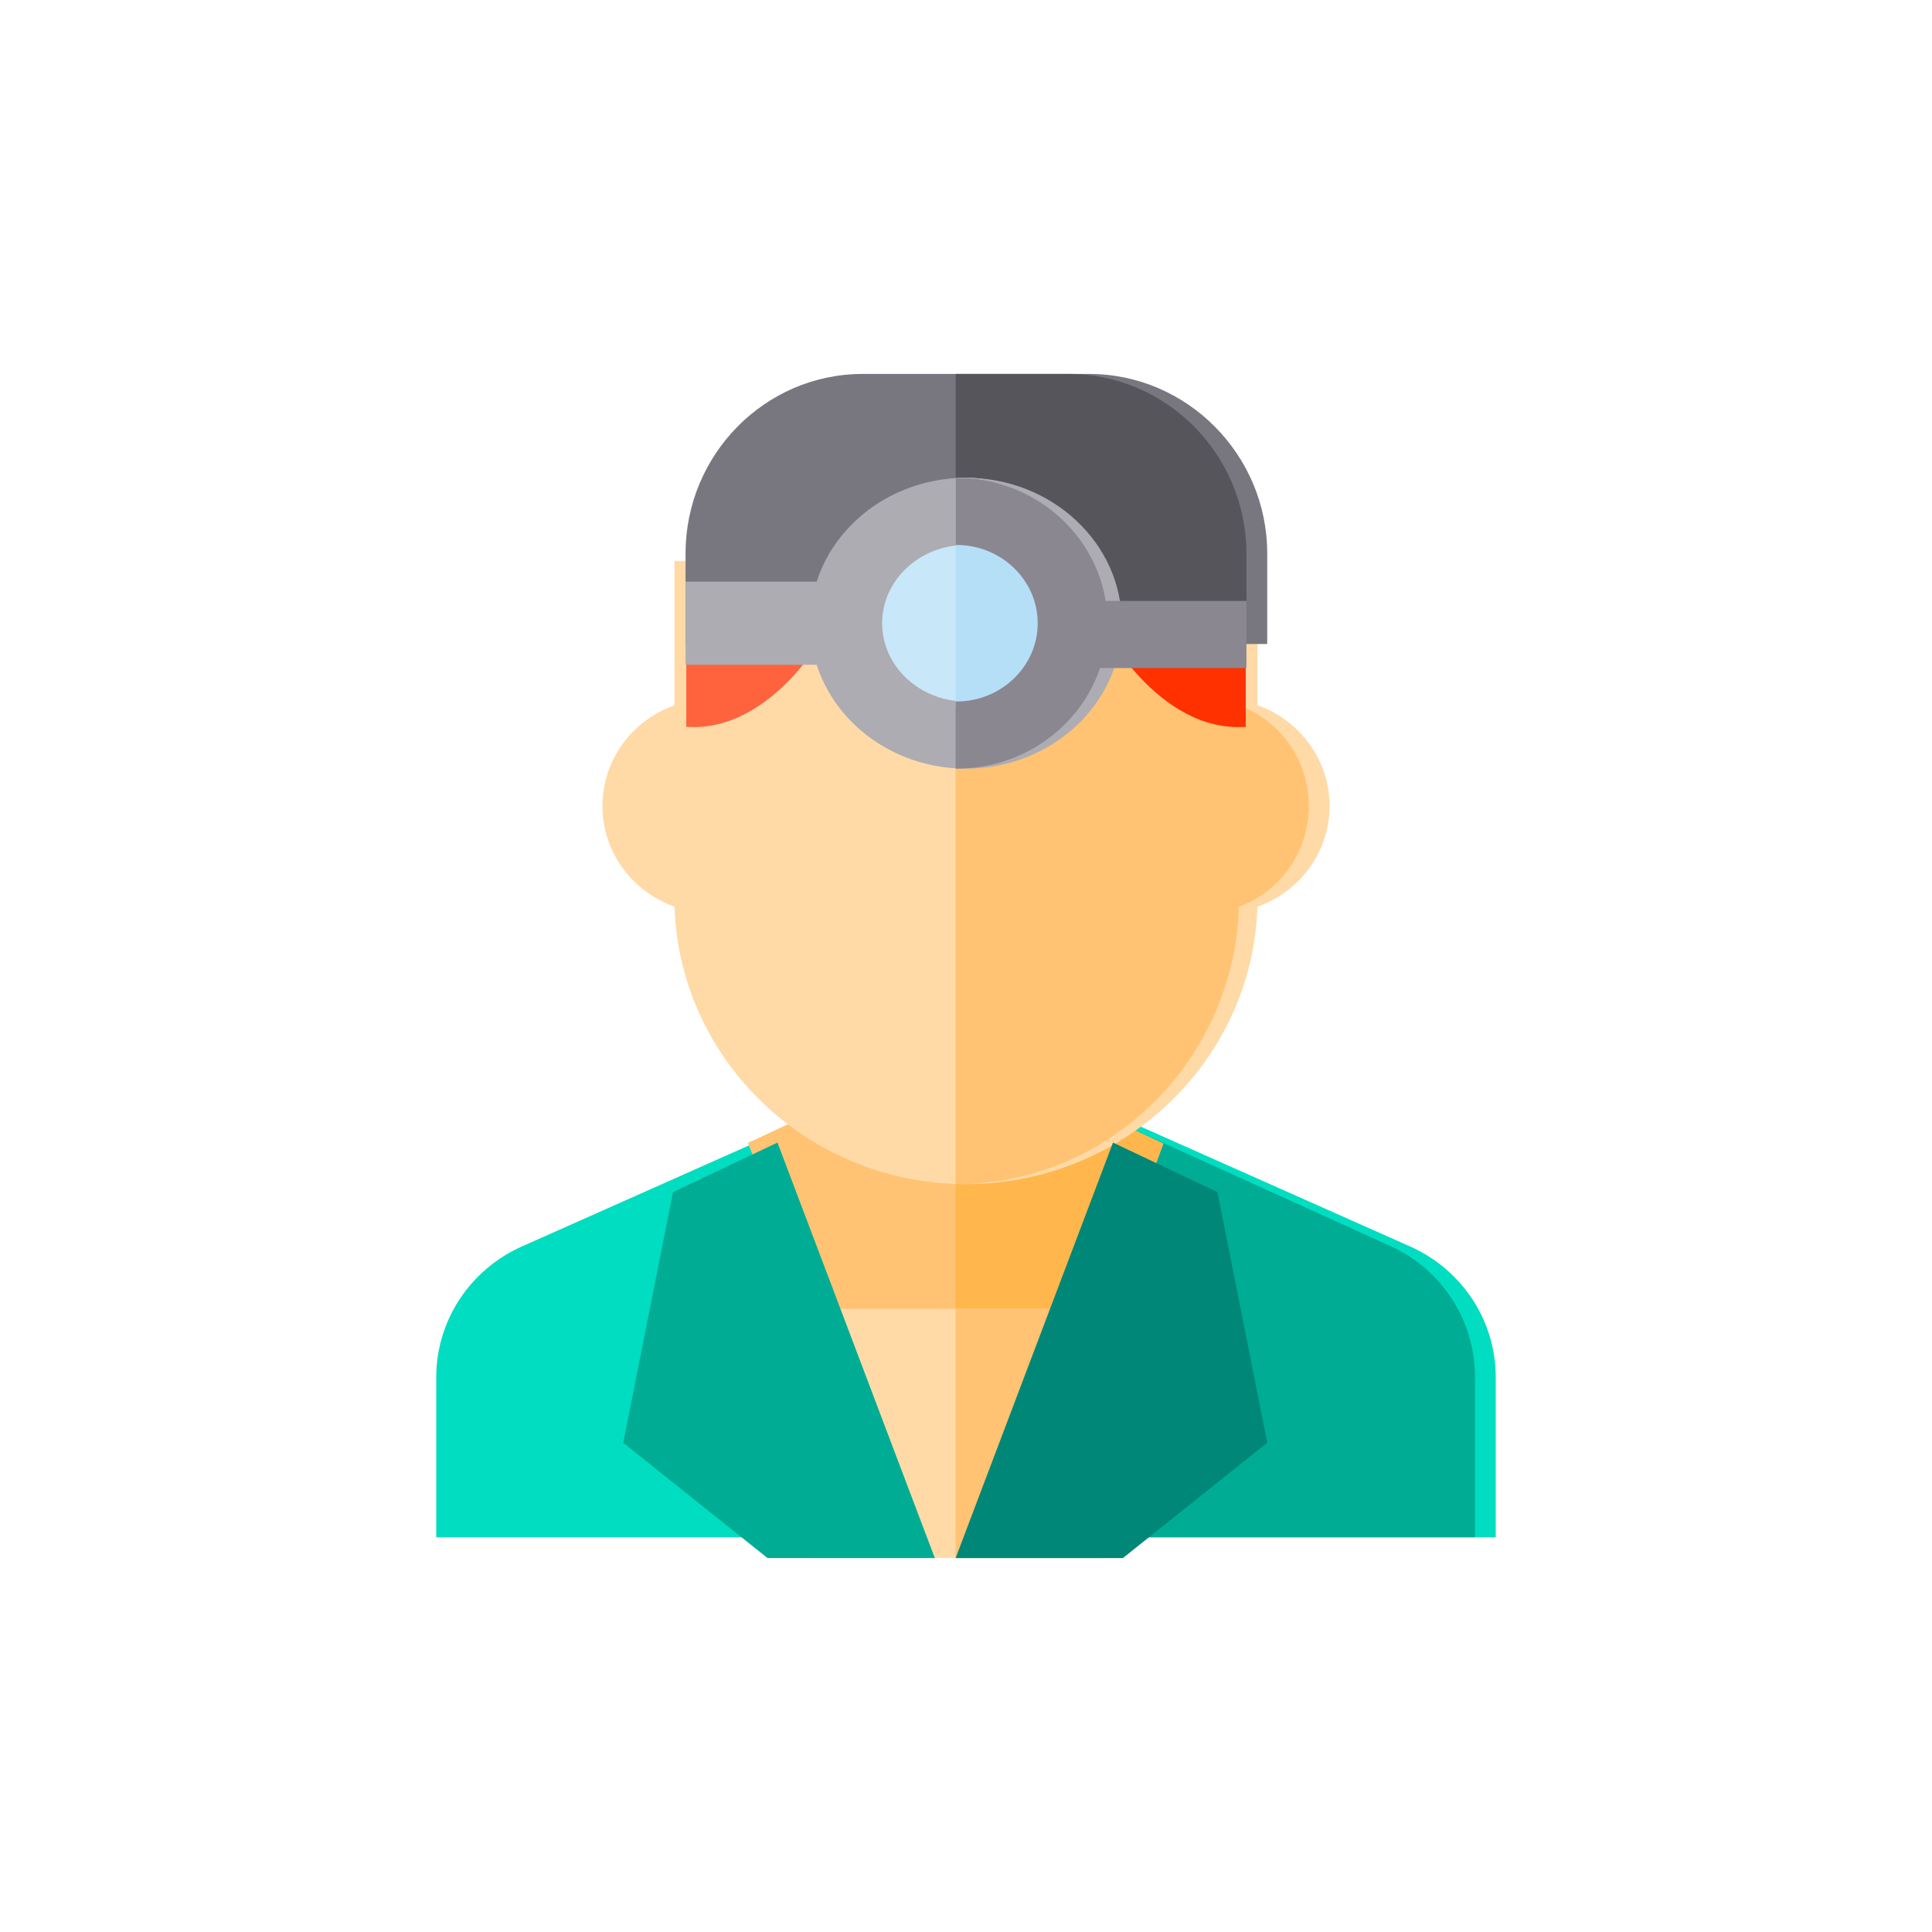
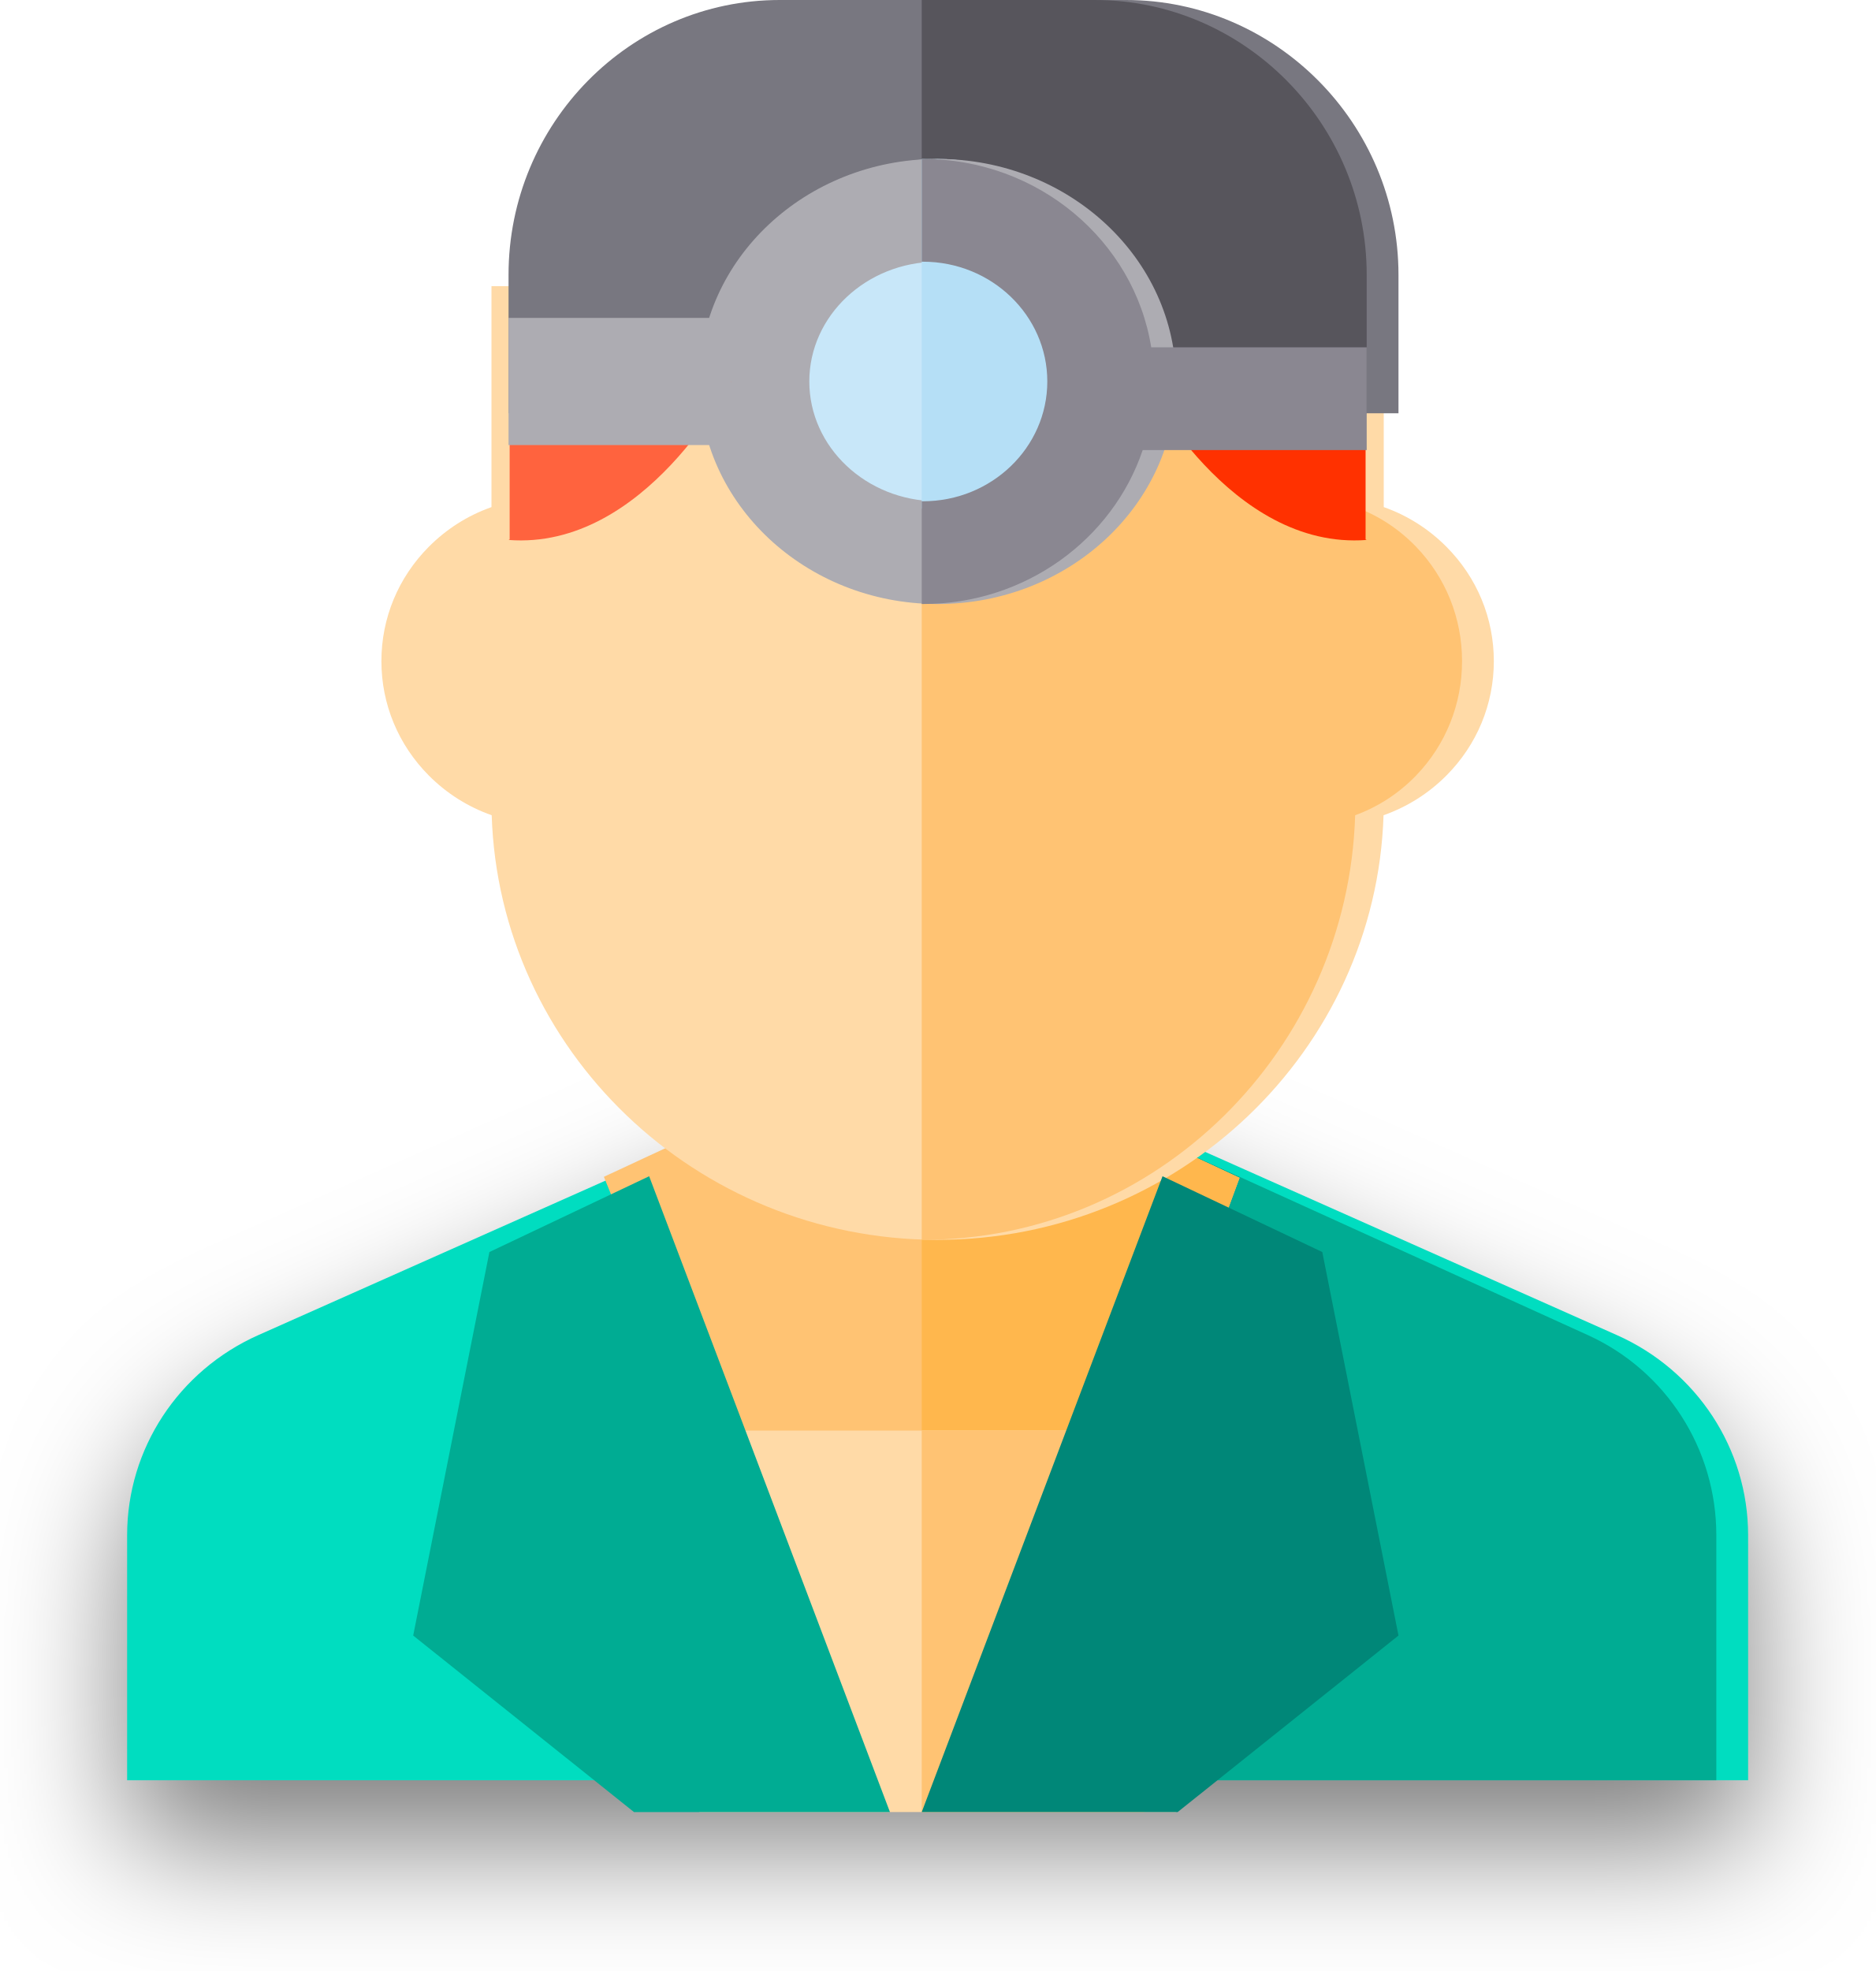
- <svg xmlns="http://www.w3.org/2000/svg" width="93px" height="93px" viewBox="0 0 93 93" version="1.1">
-   <defs />
-   <g id="Artboard" stroke="none" stroke-width="1" fill="none" fill-rule="evenodd">
-     <g id="dentist" transform="translate(21, 18)" fill-rule="nonzero">
-       <path d="M51,48.289 L51,56 L0,56 L0,48.289 C0,45.577 1.614,43.116 4.129,41.997 L15.509,36.934 L19.856,35 L31.143,35 L35.558,36.965 L46.871,41.997 C49.386,43.116 51,45.577 51,48.289 Z" id="Shape" fill="#00DDC0" />
-       <path d="M50,48.289 L50,56 L25,56 L25,35 L30.563,35 L34.884,36.965 L45.958,41.997 C48.42,43.116 50,45.577 50,48.289 Z" id="Shape" fill="#00AC93" />
-       <polygon id="Shape" fill="#FFC373" points="35 37.05 30.944 48 19.457 48 15 37.018 19.337 35 30.595 35" />
-       <polygon id="Shape" fill="#FFB74D" points="35 37.05 30.959 48 25 48 25 35 30.612 35" />
-       <rect id="Rectangle-path" fill="#FFDAA7" x="18" y="45" width="15" height="12" />
-       <rect id="Rectangle-path" fill="#FFC373" x="25" y="45" width="7" height="12" />
-       <path d="M43,20.797 C43,22.15 42.471,23.427 41.508,24.395 C40.945,24.961 40.268,25.384 39.53,25.644 C39.294,33.048 33.091,39 25.499,39 L25.461,39 C17.887,38.98 11.707,33.035 11.47,25.644 C10.73,25.384 10.055,24.961 9.492,24.395 C8.53,23.427 8,22.15 8,20.797 C8,19.444 8.53,18.166 9.492,17.199 C10.045,16.644 10.703,16.225 11.427,15.965 C11.438,15.959 11.452,15.955 11.463,15.951 L11.463,9 L39.536,9 L39.536,15.951 C40.274,16.21 40.946,16.634 41.508,17.199 C42.471,18.166 43,19.444 43,20.797 Z" id="Shape" fill="#FFDAA7" />
-       <path d="M42,20.797 C42,22.15 41.488,23.427 40.554,24.395 C40.008,24.961 39.352,25.384 38.637,25.644 C38.408,33.048 32.395,39 25.037,39 L25,39 L25,9 L38.643,9 L38.643,15.951 C39.358,16.21 40.009,16.634 40.554,17.199 C41.487,18.166 42,19.444 42,20.797 Z" id="Shape" fill="#FFC373" />
-       <path d="M40,8.647 L40,13 L12,13 L12,8.647 C12,3.88 15.827,0 20.531,0 L31.425,0 C36.129,0 40,3.88 40,8.647 Z" id="Shape" fill="#787780" />
-       <path d="M25,13 L25,0 L30.449,0 C35.14,0 39,3.88 39,8.647 L39,13 L25,13 Z" id="Shape" fill="#57555C" />
-       <path d="M31,10.499 C31,13.537 28.538,16 25.5,16 C25.487,16 25.475,16 25.461,15.999 C22.441,15.979 20,13.524 20,10.499 C20,7.475 22.441,5.021 25.461,5.001 C25.475,5 25.487,5 25.5,5 C28.538,5 31,7.462 31,10.499 Z" id="Shape" fill="#C8E7F9" />
-       <path d="M25.5,5 L25.46,5 C21.342,5.02 18,8.153 18,11.999 C18,15.847 21.342,18.98 25.46,19 L25.5,19 C29.636,19 33,15.859 33,11.999 C33,8.14 29.636,5 25.5,5 Z M25.5,15.768 L25.46,15.768 C23.252,15.748 21.463,14.065 21.463,11.999 C21.463,9.935 23.252,8.252 25.46,8.232 L25.5,8.232 C27.726,8.232 29.537,9.922 29.537,11.999 C29.537,14.078 27.726,15.768 25.5,15.768 Z" id="Shape" fill="#ADACB2" />
-       <polygon id="Shape" fill="#00AC93" points="16.424 37 11.398 39.384 9 51.448 15.947 57 24 57" />
-       <polygon id="Shape" fill="#008778" points="37.603 39.384 32.576 37 25 57 33.053 57 40 51.448" />
-       <path d="M19,12 C19,12 16.307,17.315 12,16.985 C12.012,16.979 12.023,16.974 12.035,16.969 L12.035,12 L19,12 Z" id="Shape" fill="#FF633E" />
-       <path d="M32,12 C32,12 34.693,17.315 39,16.985 C38.988,16.979 38.977,16.974 38.965,16.969 L38.965,12 L32,12 Z" id="Shape" fill="#FF3100" />
-       <rect id="Rectangle-path" fill="#ADACB2" x="12" y="10" width="7" height="4" />
-       <path d="M25.035,16 C25.023,16 25.012,16 25,15.999 L25,5.001 C25.012,5 25.023,5 25.035,5 C27.777,5 30,7.462 30,10.499 C30,13.537 27.777,16 25.035,16 Z" id="Shape" fill="#B5DFF6" />
-       <path d="M39,10.926 L32.221,10.926 C31.684,7.575 28.668,5 25.039,5 L25,5 L25,8.232 L25.039,8.232 C27.196,8.232 28.951,9.922 28.951,11.999 C28.951,14.078 27.196,15.768 25.039,15.768 L25,15.768 L25,19 L25.039,19 C28.265,19 31.005,16.965 31.952,14.158 L39,14.158 L39,10.926 Z" id="Shape" fill="#8A8791" />
+ <svg xmlns="http://www.w3.org/2000/svg" xmlns:xlink="http://www.w3.org/1999/xlink" width="59px" height="62px" viewBox="0 0 59 62" version="1.1">
+   <defs>
+     <path d="M51,48.289 L51,56 L0,56 L0,48.289 C0,45.577 1.614,43.116 4.129,41.997 L15.509,36.934 L19.856,35 L31.143,35 L35.558,36.965 L46.871,41.997 C49.386,43.116 51,45.577 51,48.289 Z" id="path-1" />
+     <filter x="-13.7%" y="-23.8%" width="127.5%" height="166.7%" filterUnits="objectBoundingBox" id="filter-2">
+       <feOffset dx="0" dy="2" in="SourceAlpha" result="shadowOffsetOuter1" />
+       <feGaussianBlur stdDeviation="2" in="shadowOffsetOuter1" result="shadowBlurOuter1" />
+       <feColorMatrix values="0 0 0 0 0   0 0 0 0 0   0 0 0 0 0  0 0 0 0.5 0" type="matrix" in="shadowBlurOuter1" />
+     </filter>
+   </defs>
+   <g id="Page-1" stroke="none" stroke-width="1" fill="none" fill-rule="evenodd">
+     <g id="⟶-Questions" transform="translate(-153, -379)" fill-rule="nonzero">
+       <g id="Grid" transform="translate(30, 221)">
+         <g id="5" transform="translate(106, 143)">
+           <g id="dentist" transform="translate(21, 15)">
+             <g id="Shape">
+               <use fill="black" fill-opacity="1" filter="url(#filter-2)" xlink:href="#path-1" />
+               <use fill="#00DDC0" fill-rule="evenodd" xlink:href="#path-1" />
+             </g>
+             <path d="M50,48.289 L50,56 L25,56 L25,35 L30.563,35 L34.884,36.965 L45.958,41.997 C48.42,43.116 50,45.577 50,48.289 Z" id="Shape" fill="#00AC93" />
+             <polygon id="Shape" fill="#FFC373" points="35 37.05 30.944 48 19.457 48 15 37.018 19.337 35 30.595 35" />
+             <polygon id="Shape" fill="#FFB74D" points="35 37.05 30.959 48 25 48 25 35 30.612 35" />
+             <rect id="Rectangle-path" fill="#FFDAA7" x="18" y="45" width="15" height="12" />
+             <rect id="Rectangle-path" fill="#FFC373" x="25" y="45" width="7" height="12" />
+             <path d="M43,20.797 C43,22.15 42.471,23.427 41.508,24.395 C40.945,24.961 40.268,25.384 39.53,25.644 C39.294,33.048 33.091,39 25.499,39 L25.461,39 C17.887,38.98 11.707,33.035 11.47,25.644 C10.73,25.384 10.055,24.961 9.492,24.395 C8.53,23.427 8,22.15 8,20.797 C8,19.444 8.53,18.166 9.492,17.199 C10.045,16.644 10.703,16.225 11.427,15.965 C11.438,15.959 11.452,15.955 11.463,15.951 L11.463,9 L39.536,9 L39.536,15.951 C40.274,16.21 40.946,16.634 41.508,17.199 C42.471,18.166 43,19.444 43,20.797 Z" id="Shape" fill="#FFDAA7" />
+             <path d="M42,20.797 C42,22.15 41.488,23.427 40.554,24.395 C40.008,24.961 39.352,25.384 38.637,25.644 C38.408,33.048 32.395,39 25.037,39 L25,39 L25,9 L38.643,9 L38.643,15.951 C39.358,16.21 40.009,16.634 40.554,17.199 C41.487,18.166 42,19.444 42,20.797 Z" id="Shape" fill="#FFC373" />
+             <path d="M40,8.647 L40,13 L12,13 L12,8.647 C12,3.88 15.827,0 20.531,0 L31.425,0 C36.129,0 40,3.88 40,8.647 Z" id="Shape" fill="#787780" />
+             <path d="M25,13 L25,0 L30.449,0 C35.14,0 39,3.88 39,8.647 L39,13 L25,13 Z" id="Shape" fill="#57555C" />
+             <path d="M31,10.499 C31,13.537 28.538,16 25.5,16 C25.487,16 25.475,16 25.461,15.999 C22.441,15.979 20,13.524 20,10.499 C20,7.475 22.441,5.021 25.461,5.001 C25.475,5 25.487,5 25.5,5 C28.538,5 31,7.462 31,10.499 Z" id="Shape" fill="#C8E7F9" />
+             <path d="M25.5,5 L25.46,5 C21.342,5.02 18,8.153 18,11.999 C18,15.847 21.342,18.98 25.46,19 L25.5,19 C29.636,19 33,15.859 33,11.999 C33,8.14 29.636,5 25.5,5 Z M25.5,15.768 L25.46,15.768 C23.252,15.748 21.463,14.065 21.463,11.999 C21.463,9.935 23.252,8.252 25.46,8.232 L25.5,8.232 C27.726,8.232 29.537,9.922 29.537,11.999 C29.537,14.078 27.726,15.768 25.5,15.768 Z" id="Shape" fill="#ADACB2" />
+             <polygon id="Shape" fill="#00AC93" points="16.424 37 11.398 39.384 9 51.448 15.947 57 24 57" />
+             <polygon id="Shape" fill="#008778" points="37.603 39.384 32.576 37 25 57 33.053 57 40 51.448" />
+             <path d="M19,12 C19,12 16.307,17.315 12,16.985 C12.012,16.979 12.023,16.974 12.035,16.969 L12.035,12 L19,12 Z" id="Shape" fill="#FF633E" />
+             <path d="M32,12 C32,12 34.693,17.315 39,16.985 C38.988,16.979 38.977,16.974 38.965,16.969 L38.965,12 L32,12 Z" id="Shape" fill="#FF3100" />
+             <rect id="Rectangle-path" fill="#ADACB2" x="12" y="10" width="7" height="4" />
+             <path d="M25.035,16 C25.023,16 25.012,16 25,15.999 L25,5.001 C25.012,5 25.023,5 25.035,5 C27.777,5 30,7.462 30,10.499 C30,13.537 27.777,16 25.035,16 Z" id="Shape" fill="#B5DFF6" />
+             <path d="M39,10.926 L32.221,10.926 C31.684,7.575 28.668,5 25.039,5 L25,5 L25,8.232 L25.039,8.232 C27.196,8.232 28.951,9.922 28.951,11.999 C28.951,14.078 27.196,15.768 25.039,15.768 L25,15.768 L25,19 L25.039,19 C28.265,19 31.005,16.965 31.952,14.158 L39,14.158 L39,10.926 Z" id="Shape" fill="#8A8791" />
+           </g>
+         </g>
+       </g>
    </g>
  </g>
</svg>
